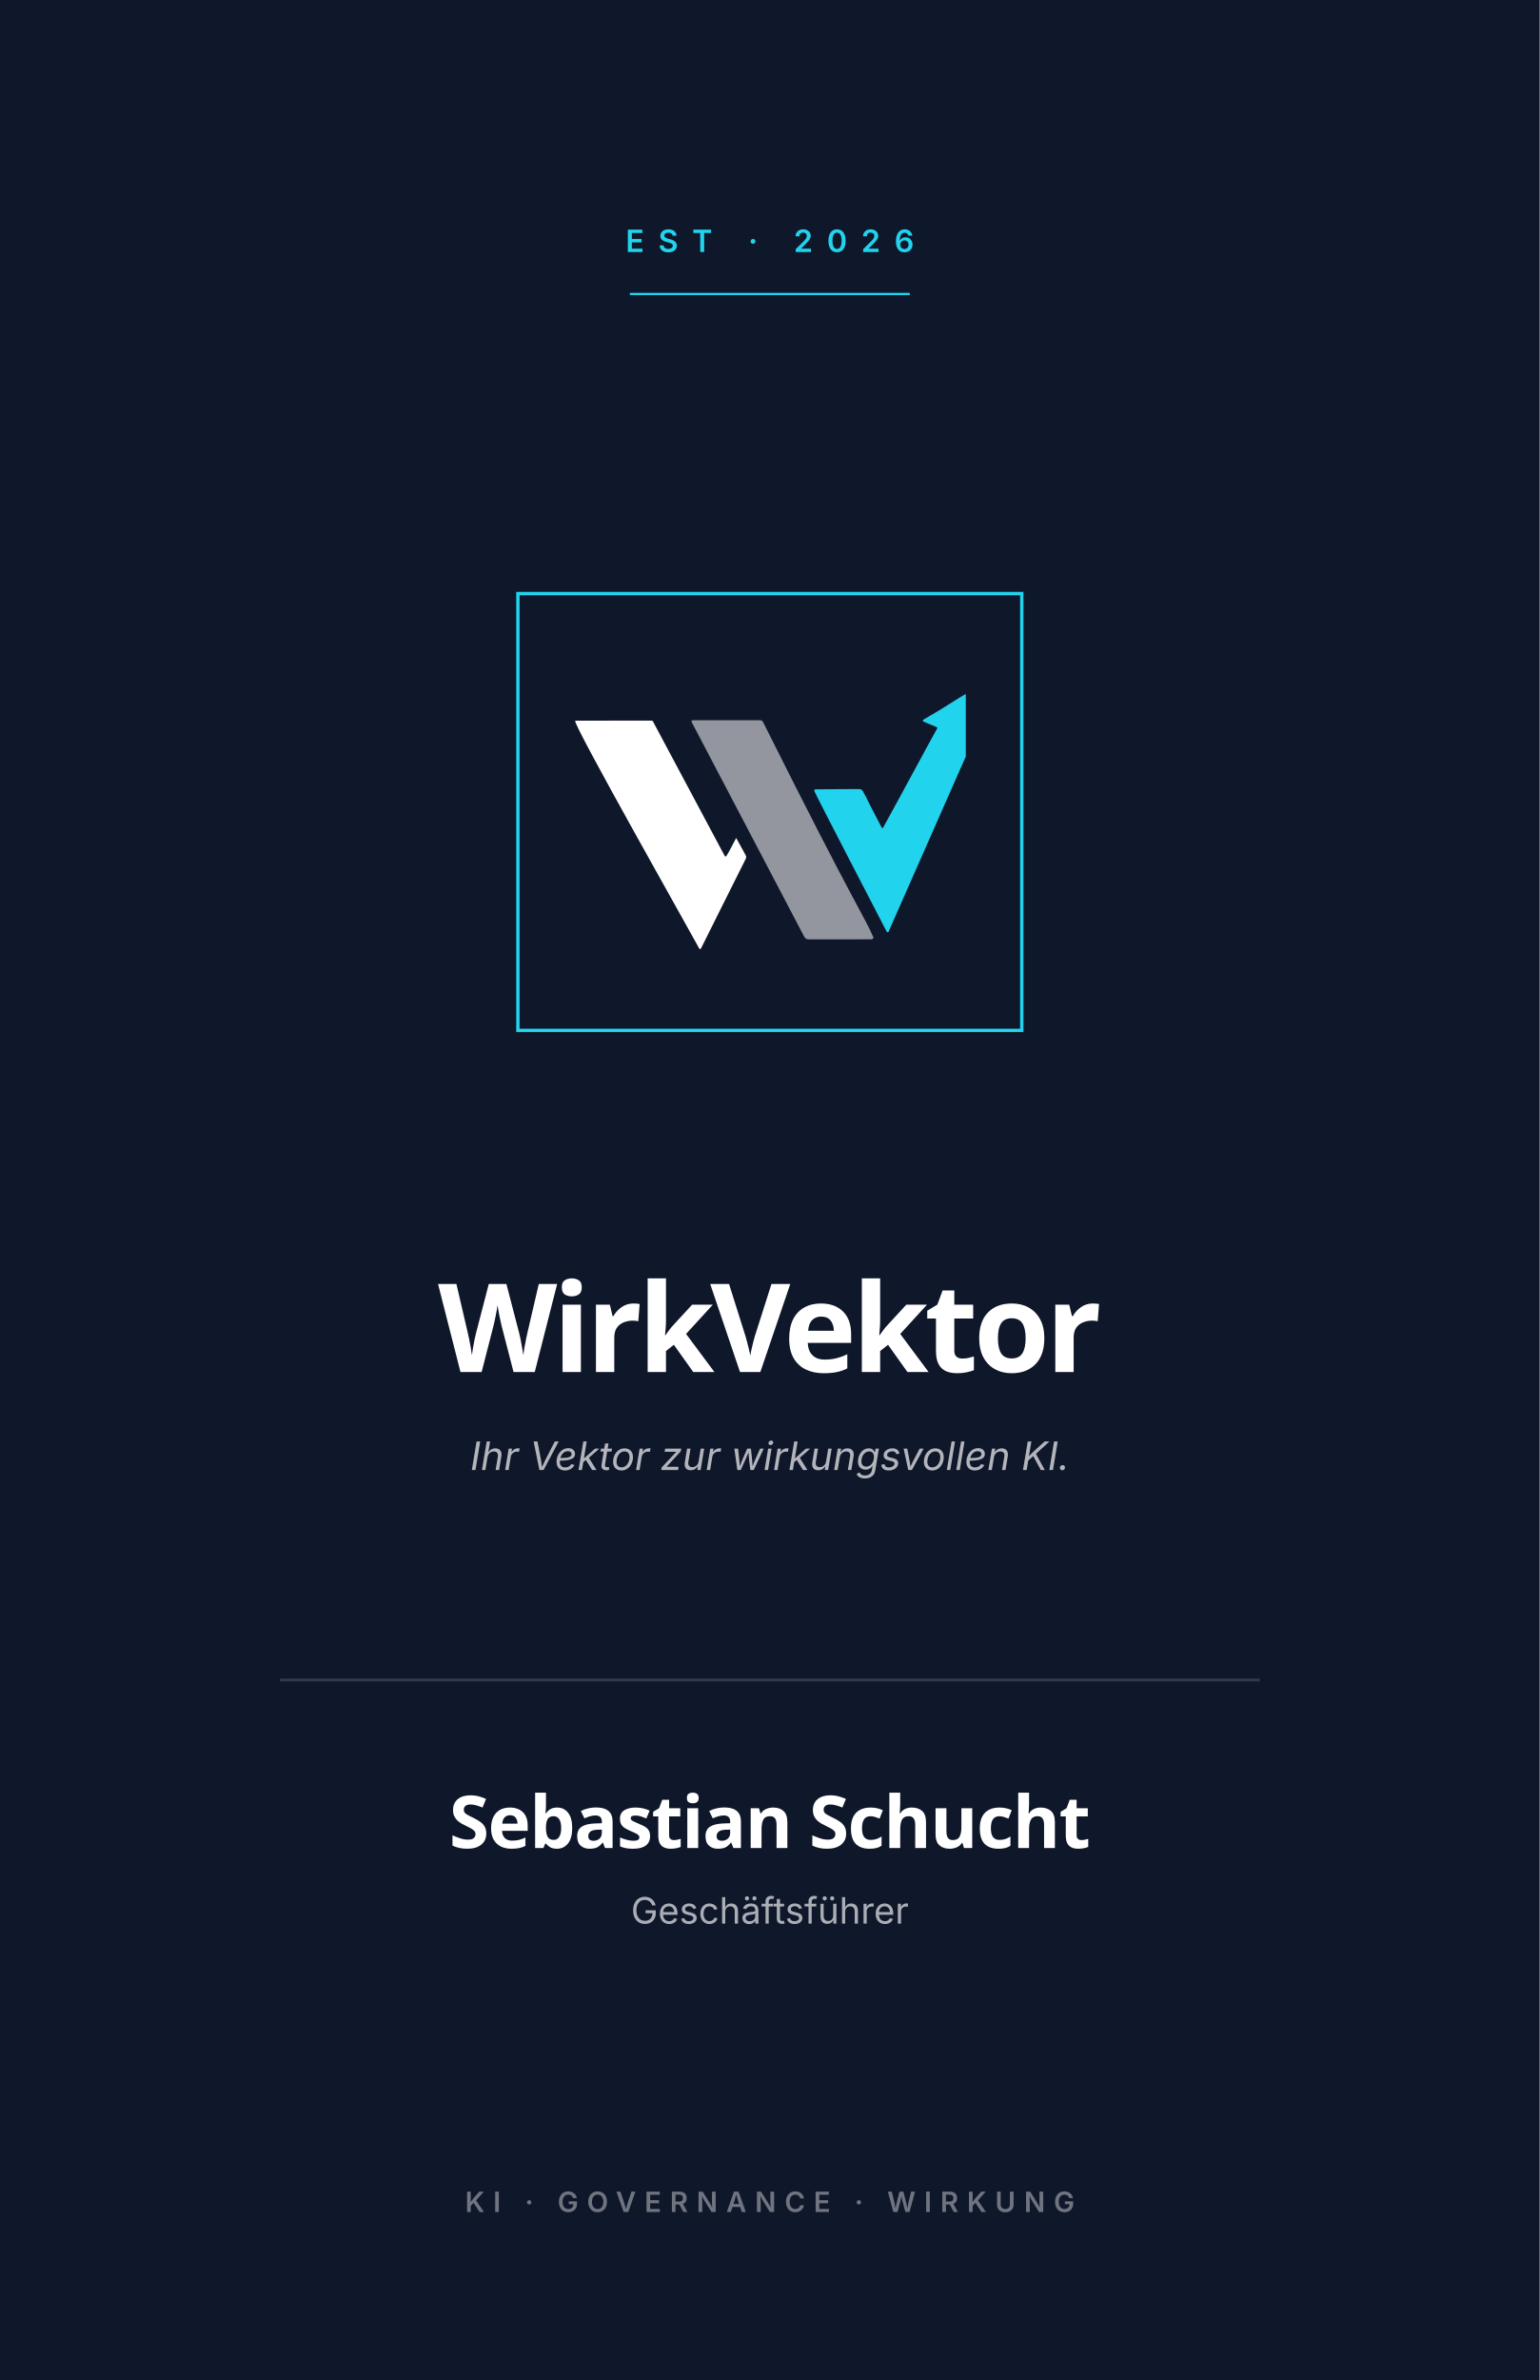
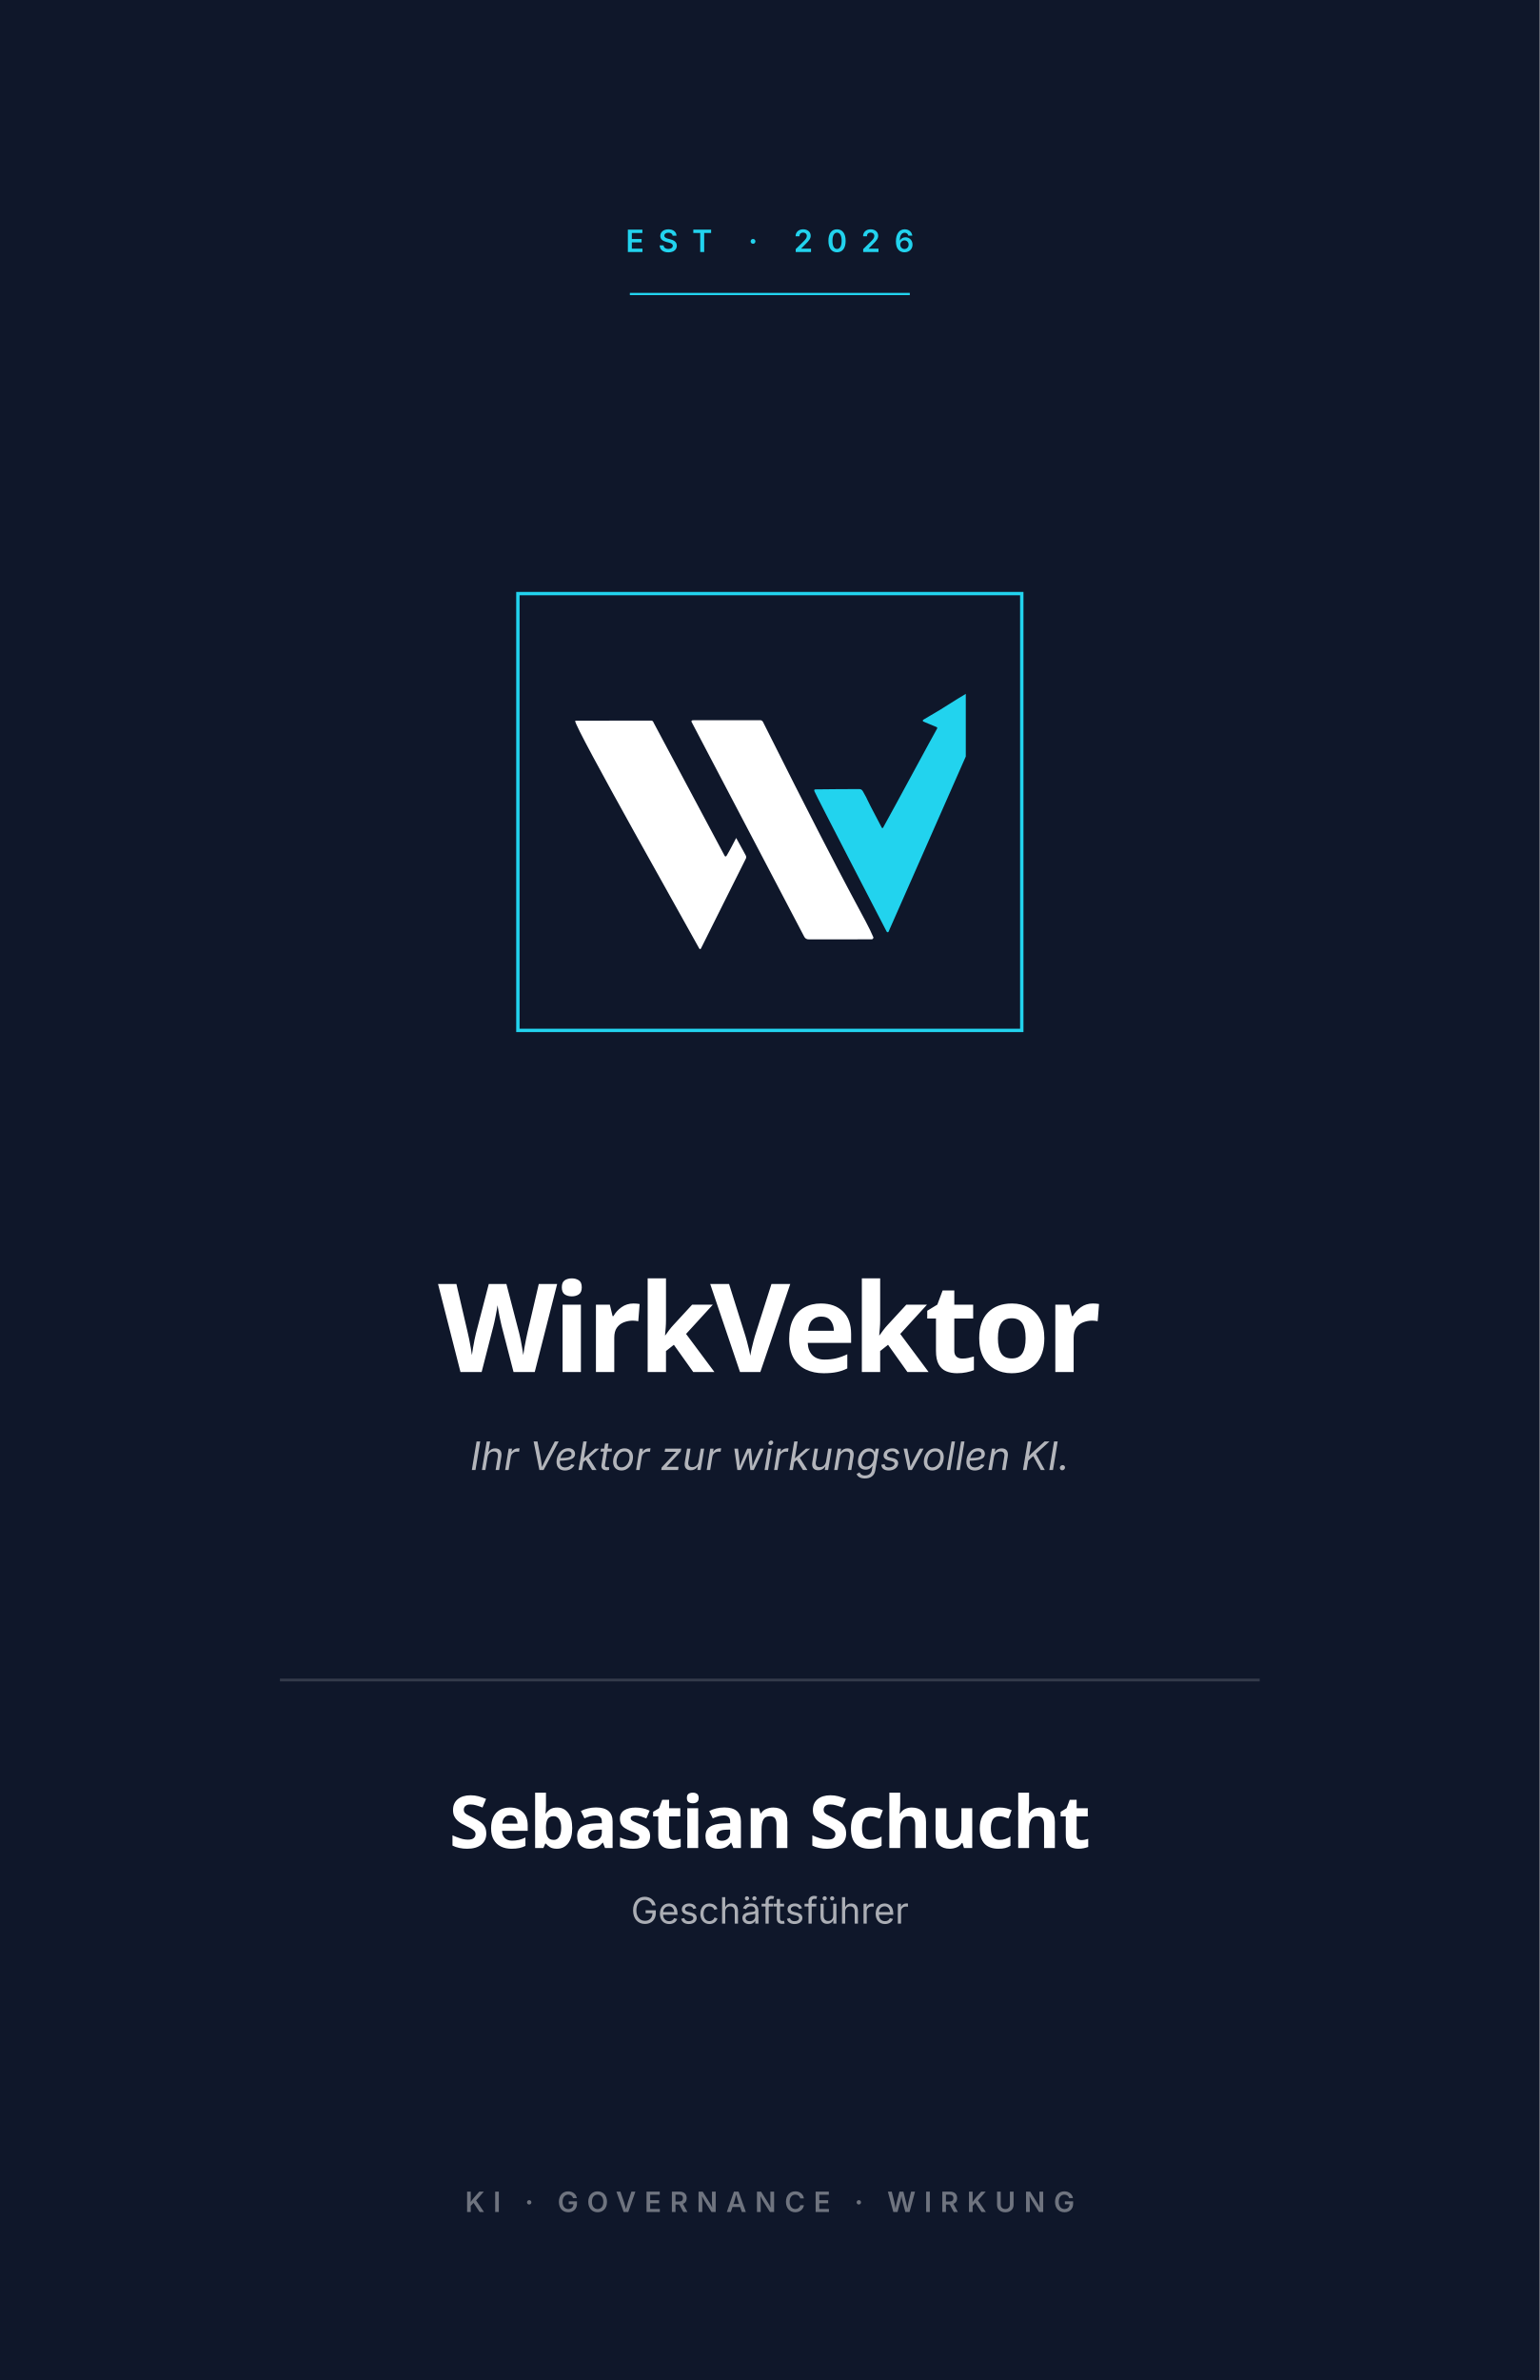
<svg xmlns="http://www.w3.org/2000/svg" viewBox="0 0 550 850" width="55mm" height="85mm" role="img" aria-label="WirkVektor Visitenkarte 06 Vorderseite">
  <defs>
    <symbol id="logo-06v" viewBox="50 180 1264 970">
-       <path fill="rgba(255,255,255,0.55)" d="m 429.869,411.105 c -1.617,-3.283 -0.233,-5.407 3.512,-5.808 1.154,-0.124 2.331,-0.047 3.497,-0.047 71.151,-0.004 142.303,0.055 213.454,-0.136 5.038,-0.014 7.805,2.012 9.801,6.002 305.19,610.161 326.418,624.944 356.065,694.597 0.491,1.18 -1.579,4.046 -3.143,5.26 -1.219,0.946 -3.49,0.706 -5.294,0.707 -66.486,0.031 -132.972,-0.081 -199.457,0.172 -8.134,0.031 -12.86,-3.037 -16.18,-10.165" />
+       <path fill="#FFFFFF" d="m 429.869,411.105 c -1.617,-3.283 -0.233,-5.407 3.512,-5.808 1.154,-0.124 2.331,-0.047 3.497,-0.047 71.151,-0.004 142.303,0.055 213.454,-0.136 5.038,-0.014 7.805,2.012 9.801,6.002 305.19,610.161 326.418,624.944 356.065,694.597 0.491,1.18 -1.579,4.046 -3.143,5.26 -1.219,0.946 -3.49,0.706 -5.294,0.707 -66.486,0.031 -132.972,-0.081 -199.457,0.172 -8.134,0.031 -12.86,-3.037 -16.18,-10.165" />
      <path fill="#22D3EE" d="m 1069.315,1077.033 c -1.325,3.189 -2.482,6.456 -3.977,9.562 -1.464,3.042 -5.113,3.069 -6.69,-0.01 -16.175,-31.553 -228.362,-440.116 -232.675,-451.984 -1.825,-5.023 -0.851,-6.415 4.361,-6.449 140.348,-0.92 0.105,-0.55 140.391,-0.999 6.031,-0.019 9.354,3.566 11.765,7.866 26.534,47.328 -9.995,-16.84 59.323,114.263 0.772,1.46 1.409,3.513 3.491,3.757 1.61,-0.064 2.185,-1.876 2.845,-3.056 32.028,-57.245 162.365,-299.35 172.784,-316.925 2.047,-3.453 1.165,-4.859 -2.304,-6.257 -13.726,-5.534 -27.368,-11.28 -41.005,-17.033 -0.915,-0.386 -2.078,-1.77 -2.149,-2.2 -0.519,-3.134 1.499,-3.998 2.966,-4.846 101.577,-59.1 49.432,-31.755 175.986,-106.737 2.022,-1.198 4.437,-1.915 6.334,-0.948 1.2,0.612 2.353,3.344 2.355,5.302 9.658,97.447 9.83,98.55 18.322,193.504 0.189,2.114 -0.343,3.102 -2.423,4.106 -2.08,0.492 -4.32,-1.202 -6.383,-2.228 -19.762,-9.821 -20.341,-9.188 -33.209,-15.479 -4.149,-2.029 -6.25,-1.896 -7.918,2.211" />
      <path fill="#FFFFFF" d="m 536.376,842.626 c 1.594,2.952 4.392,2.515 6.417,-0.866 11.328,-18.91 20.536,-37.895 30.65,-56.92 32.244,59.361 21.35,37.822 31.271,57.039 1.256,2.446 1.399,6.543 0.217,8.985 -48.105,96.831 -97.052,193.246 -144.98,290.174 -1.42,2.842 -4.226,2.881 -5.683,0.101 C 435.334,1105.031 49.433,423.343 54.255,407.715 c 0.121,-1.404 3.421,-1.082 5.311,-1.084 79.82,-0.069 159.64,-0.025 239.459,-0.295 6.461,-0.022 7.126,4.878 8.988,8.315" />
    </symbol>
  </defs>
  <rect width="550" height="850" fill="#0F172A" />
  <text x="275" y="90" text-anchor="middle" font-family="Inter, system-ui, sans-serif" font-weight="600" font-size="11" letter-spacing="5" fill="#22D3EE">EST · 2026</text>
  <line x1="225" y1="105" x2="325" y2="105" stroke="#22D3EE" stroke-width="0.8" />
  <g transform="translate(275 290)">
    <rect x="-90" y="-78" width="180" height="156" fill="none" stroke="#22D3EE" stroke-width="1.2" />
    <use href="#logo-06v" x="-70" y="-58" width="140" height="108" />
  </g>
  <text x="275" y="490" text-anchor="middle" font-family="Hanken Grotesk, system-ui, sans-serif" font-weight="700" font-size="44" fill="#FFFFFF" letter-spacing="-1.5">WirkVektor</text>
  <text x="275" y="525" text-anchor="middle" font-family="Inter, system-ui, sans-serif" font-style="italic" font-weight="400" font-size="14" fill="rgba(255,255,255,0.68)">Ihr Vektor zur wirkungsvollen KI.</text>
  <line x1="100" y1="600" x2="450" y2="600" stroke="rgba(255,255,255,0.15)" stroke-width="1" />
  <text x="275" y="660" text-anchor="middle" font-family="Hanken Grotesk, system-ui, sans-serif" font-weight="600" font-size="26" fill="#FFFFFF" letter-spacing="-0.5">Sebastian Schucht</text>
  <text x="275" y="687" text-anchor="middle" font-family="Inter, system-ui, sans-serif" font-weight="400" font-size="13" fill="rgba(255,255,255,0.65)">Geschäftsführer</text>
  <text x="275" y="790" text-anchor="middle" font-family="Inter, system-ui, sans-serif" font-weight="600" font-size="10" letter-spacing="3" fill="rgba(255,255,255,0.4)">
    KI · GOVERNANCE · WIRKUNG
  </text>
</svg>
